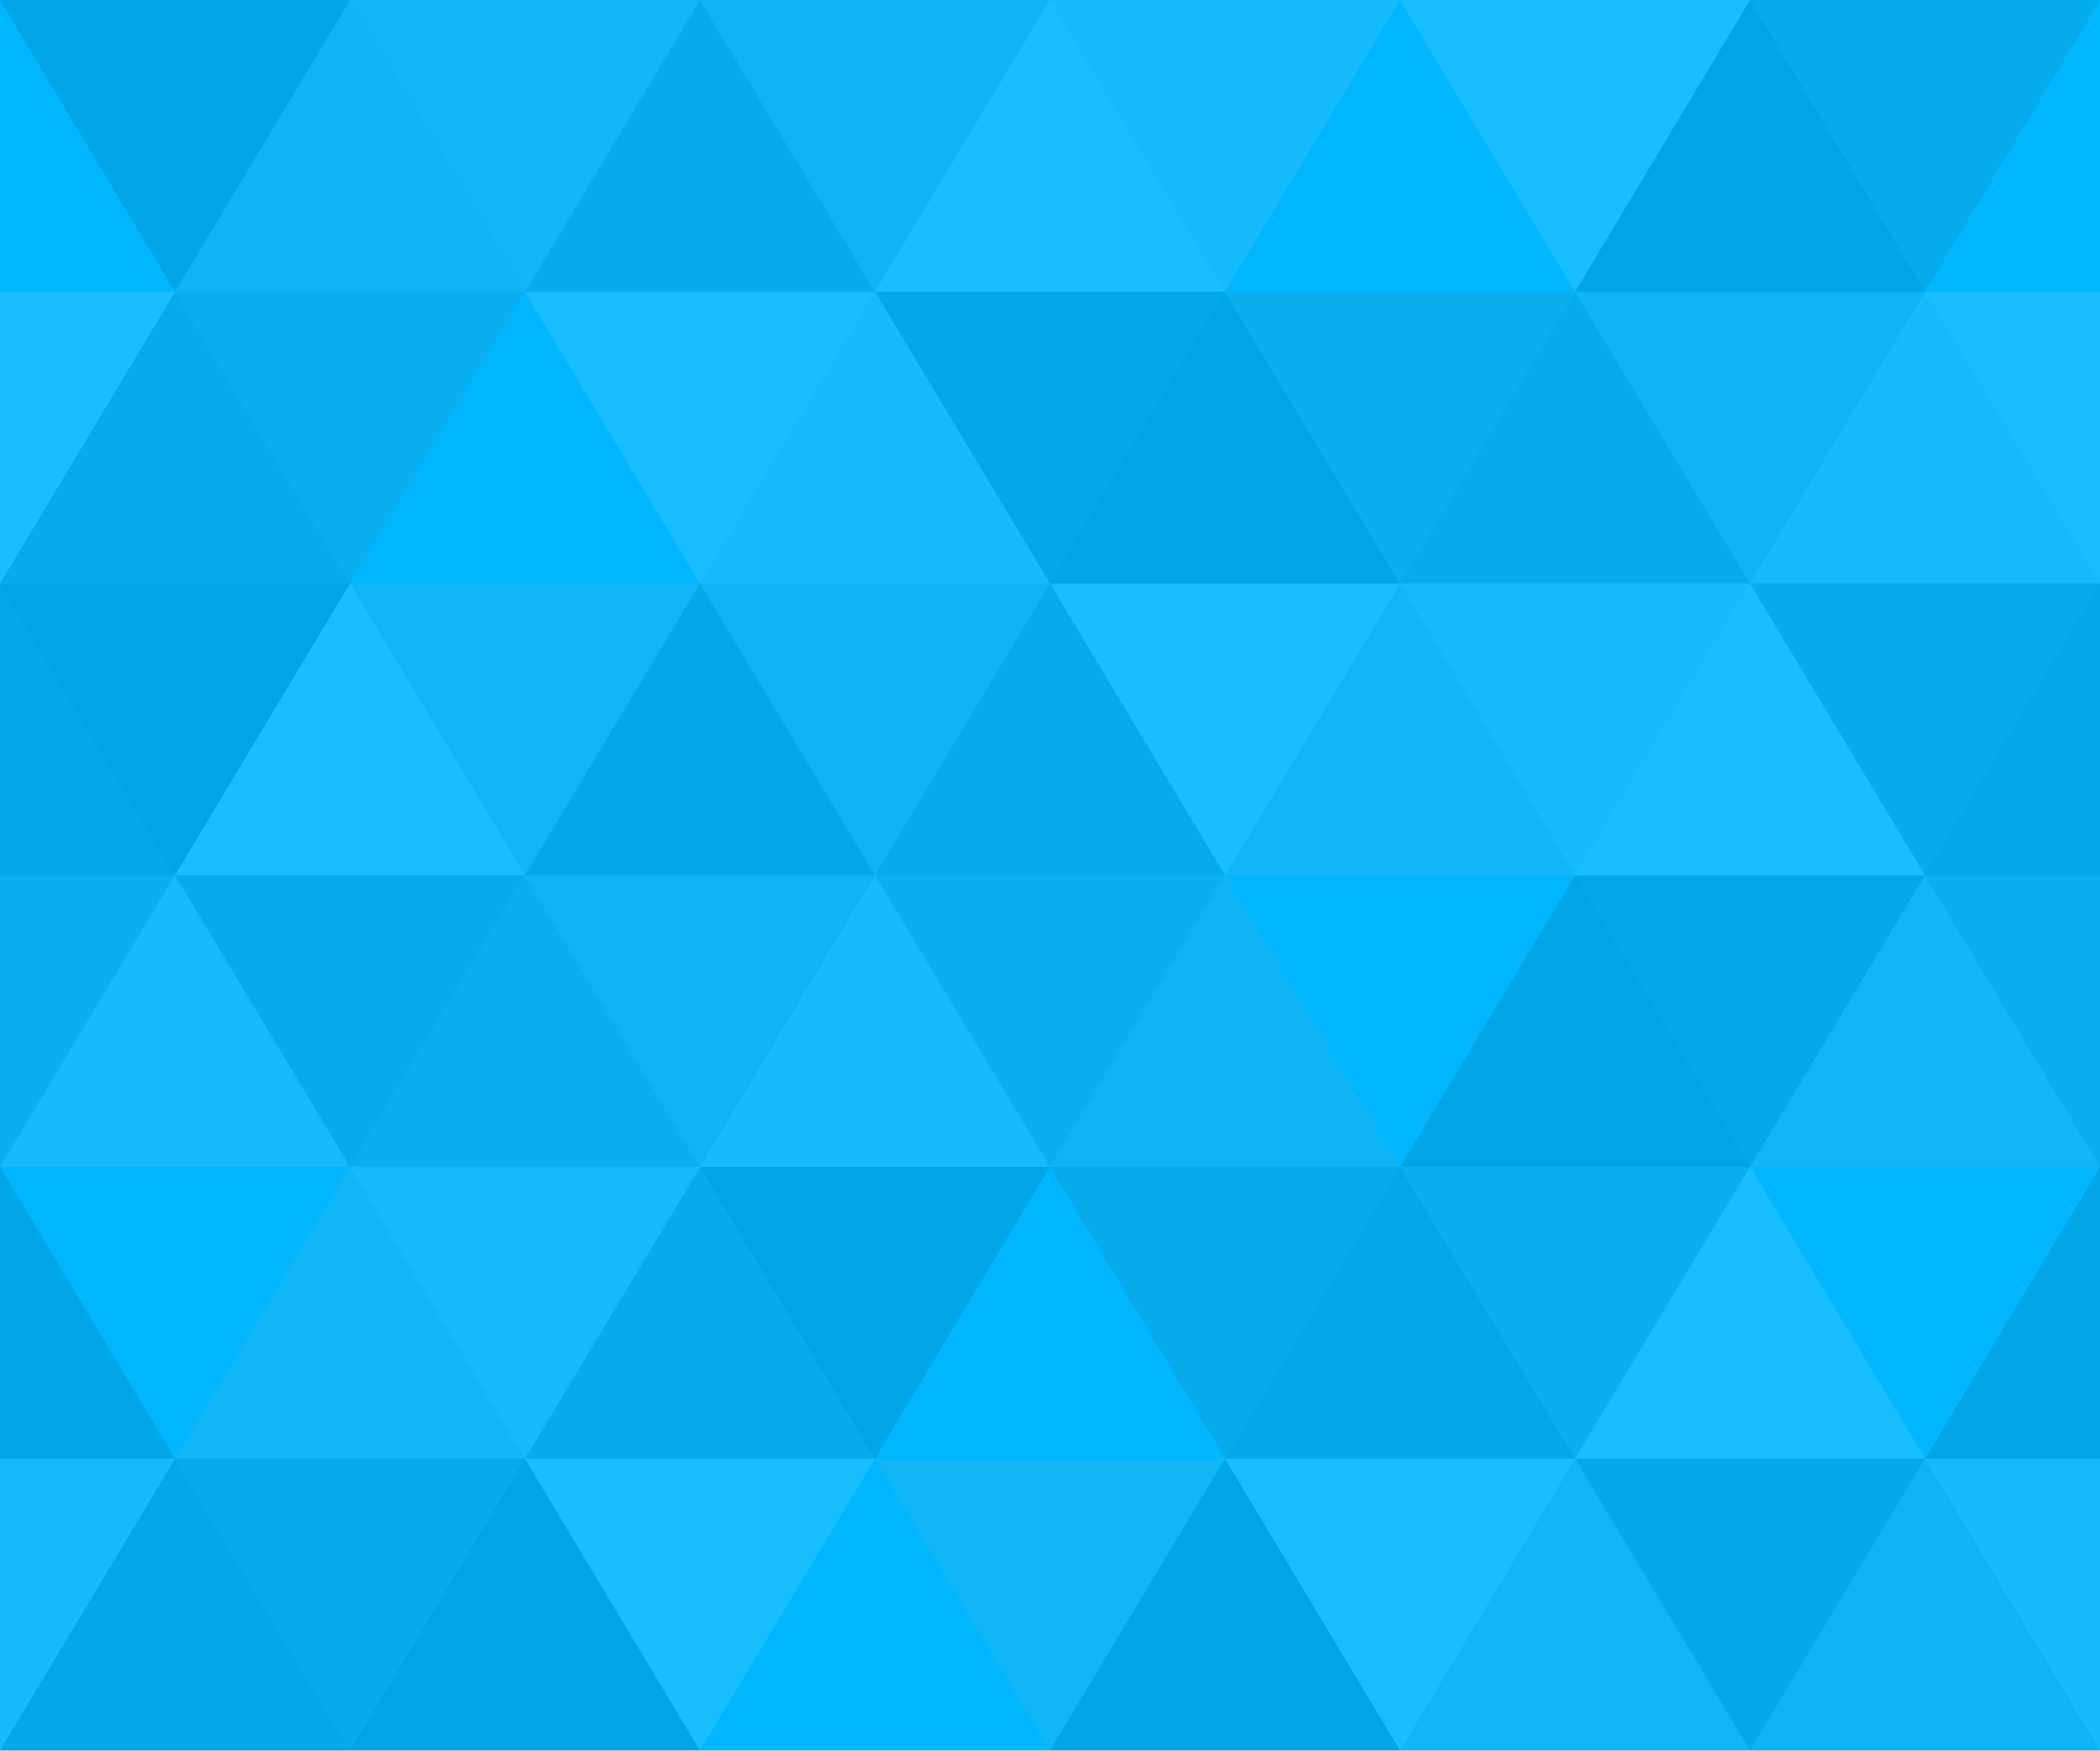
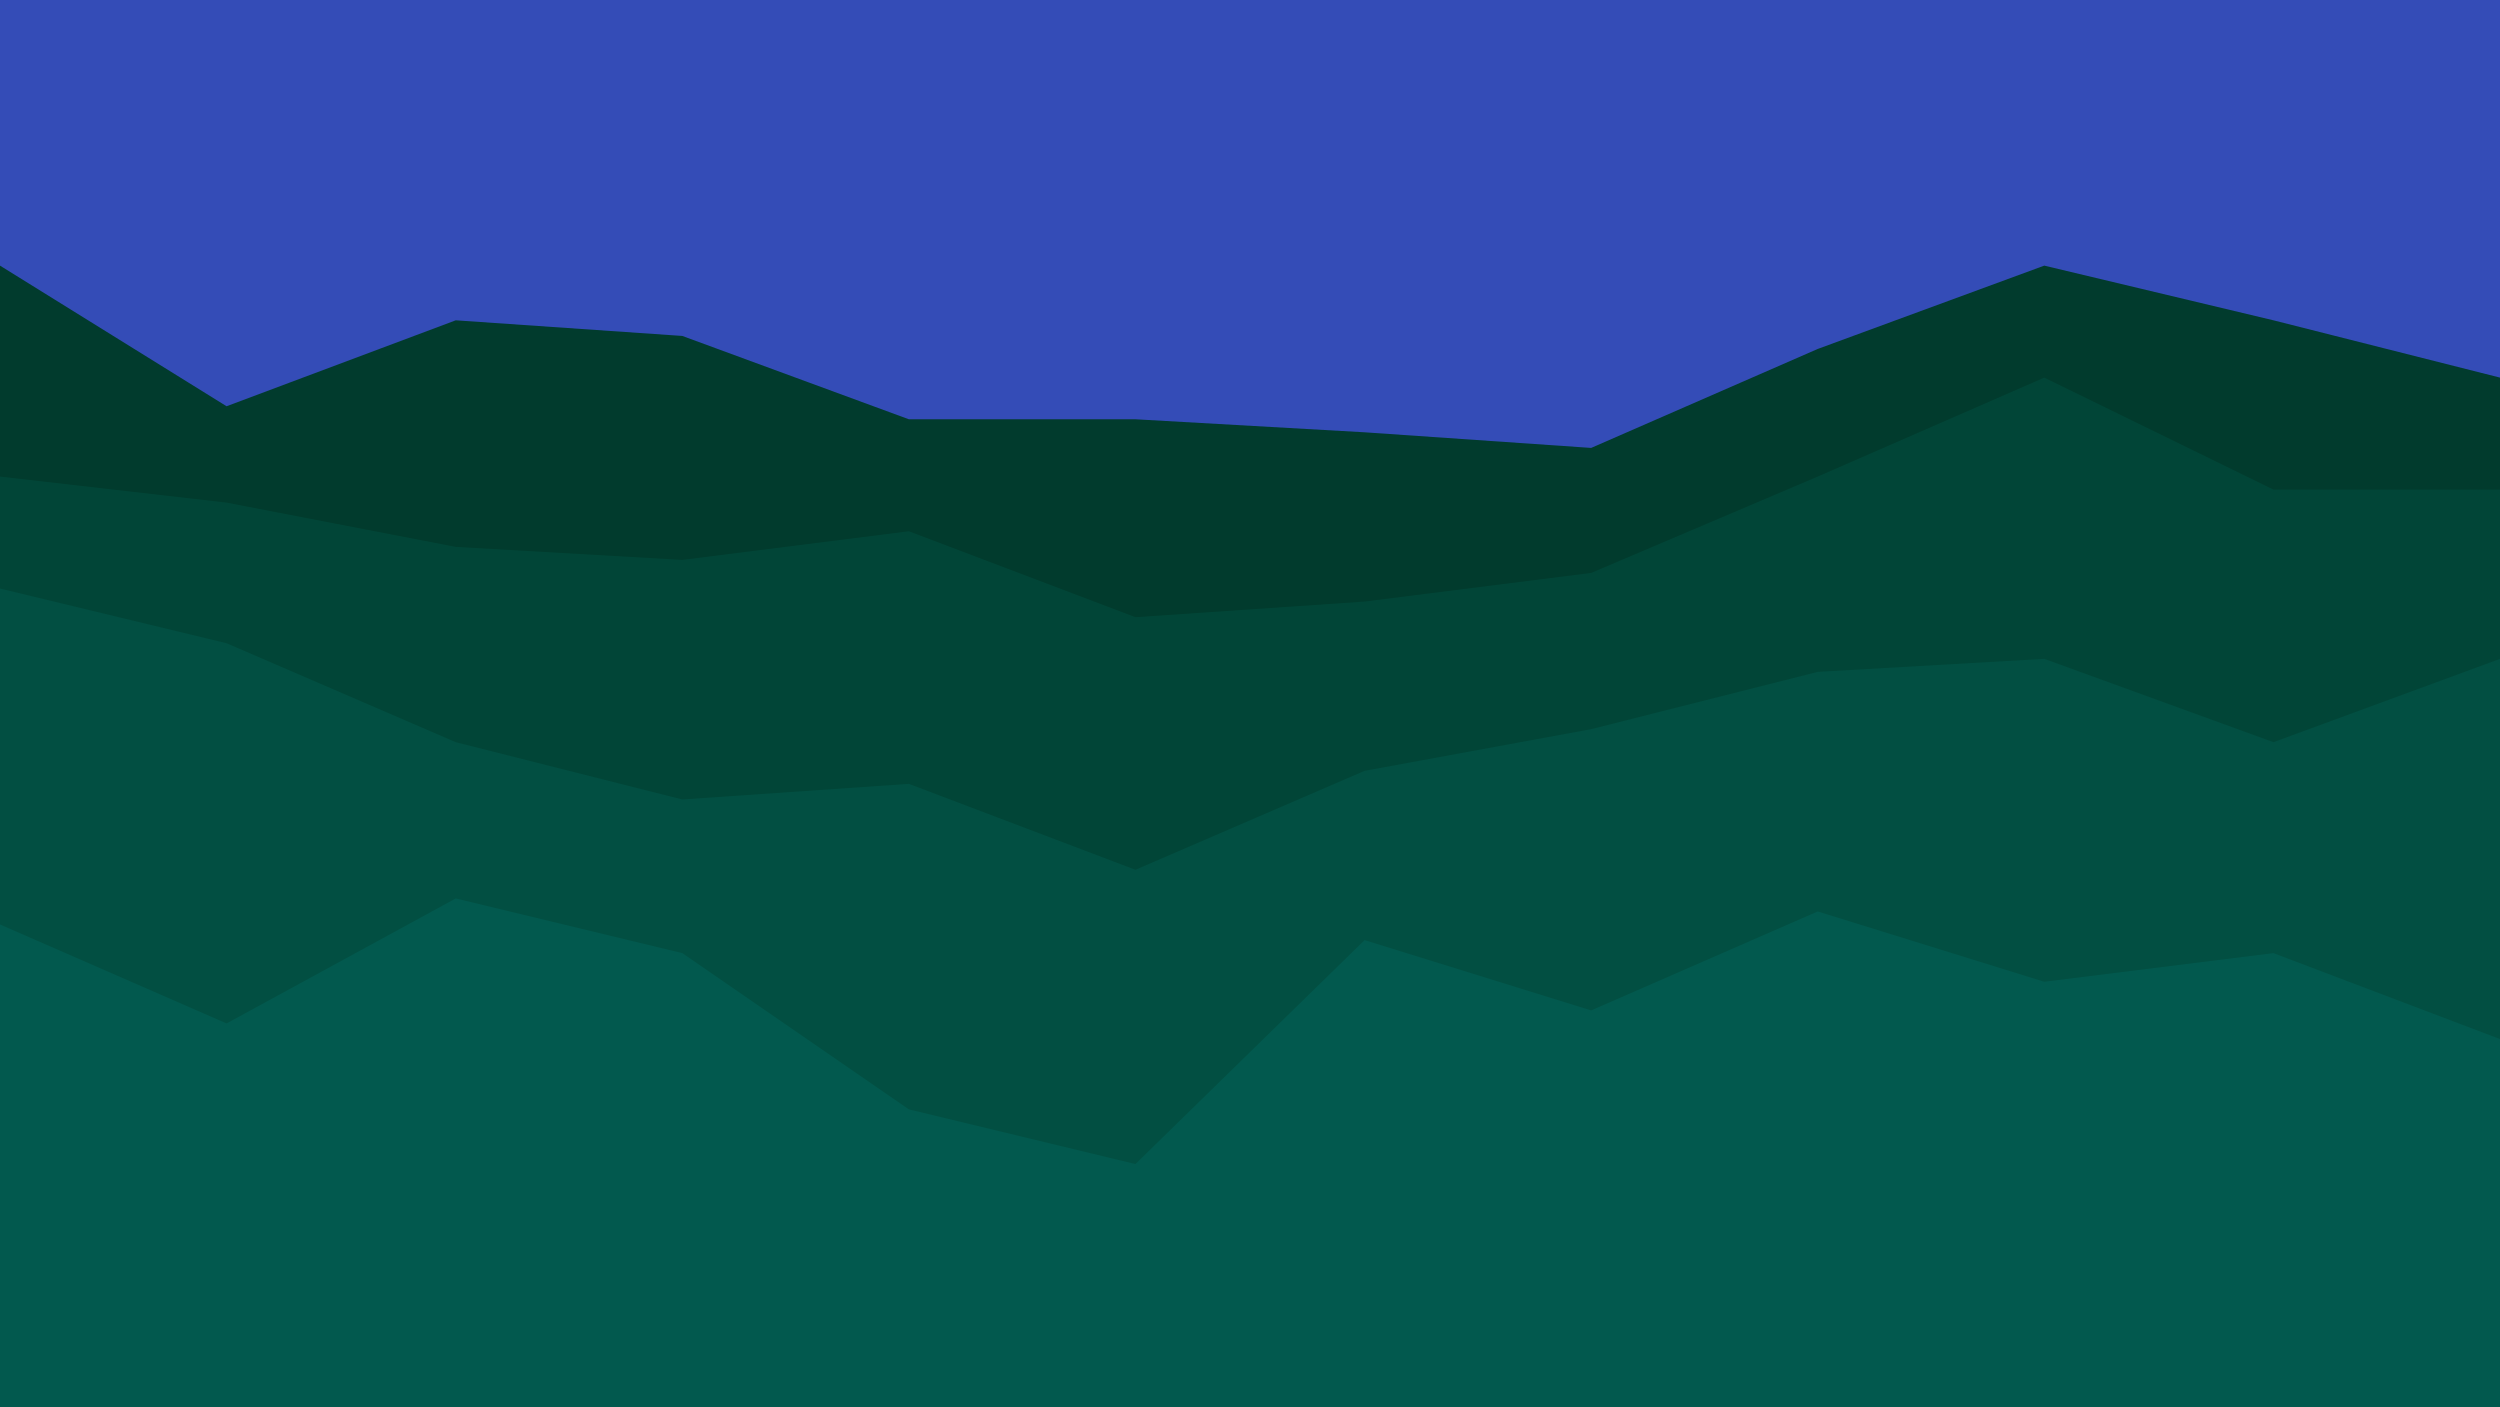
- <svg xmlns="http://www.w3.org/2000/svg" width="540" height="450" viewBox="0 0 1080 900">
-   <rect fill="#00b7ff" width="1080" height="900" />
-   <g fill-opacity=".1">
-     <polygon fill="#444" points="90 150 0 300 180 300" />
-     <polygon points="90 150 180 0 0 0" />
-     <polygon fill="#AAA" points="270 150 360 0 180 0" />
-     <polygon fill="#DDD" points="450 150 360 300 540 300" />
-     <polygon fill="#999" points="450 150 540 0 360 0" />
-     <polygon points="630 150 540 300 720 300" />
-     <polygon fill="#DDD" points="630 150 720 0 540 0" />
-     <polygon fill="#444" points="810 150 720 300 900 300" />
-     <polygon fill="#FFF" points="810 150 900 0 720 0" />
-     <polygon fill="#DDD" points="990 150 900 300 1080 300" />
-     <polygon fill="#444" points="990 150 1080 0 900 0" />
-     <polygon fill="#DDD" points="90 450 0 600 180 600" />
-     <polygon points="90 450 180 300 0 300" />
-     <polygon fill="#666" points="270 450 180 600 360 600" />
-     <polygon fill="#AAA" points="270 450 360 300 180 300" />
-     <polygon fill="#DDD" points="450 450 360 600 540 600" />
-     <polygon fill="#999" points="450 450 540 300 360 300" />
-     <polygon fill="#999" points="630 450 540 600 720 600" />
-     <polygon fill="#FFF" points="630 450 720 300 540 300" />
-     <polygon points="810 450 720 600 900 600" />
-     <polygon fill="#DDD" points="810 450 900 300 720 300" />
-     <polygon fill="#AAA" points="990 450 900 600 1080 600" />
-     <polygon fill="#444" points="990 450 1080 300 900 300" />
-     <polygon fill="#222" points="90 750 0 900 180 900" />
-     <polygon points="270 750 180 900 360 900" />
-     <polygon fill="#DDD" points="270 750 360 600 180 600" />
-     <polygon points="450 750 540 600 360 600" />
-     <polygon points="630 750 540 900 720 900" />
-     <polygon fill="#444" points="630 750 720 600 540 600" />
-     <polygon fill="#AAA" points="810 750 720 900 900 900" />
-     <polygon fill="#666" points="810 750 900 600 720 600" />
-     <polygon fill="#999" points="990 750 900 900 1080 900" />
-     <polygon fill="#999" points="180 0 90 150 270 150" />
-     <polygon fill="#444" points="360 0 270 150 450 150" />
-     <polygon fill="#FFF" points="540 0 450 150 630 150" />
-     <polygon points="900 0 810 150 990 150" />
-     <polygon fill="#222" points="0 300 -90 450 90 450" />
-     <polygon fill="#FFF" points="0 300 90 150 -90 150" />
-     <polygon fill="#FFF" points="180 300 90 450 270 450" />
-     <polygon fill="#666" points="180 300 270 150 90 150" />
-     <polygon fill="#222" points="360 300 270 450 450 450" />
-     <polygon fill="#FFF" points="360 300 450 150 270 150" />
-     <polygon fill="#444" points="540 300 450 450 630 450" />
-     <polygon fill="#222" points="540 300 630 150 450 150" />
-     <polygon fill="#AAA" points="720 300 630 450 810 450" />
-     <polygon fill="#666" points="720 300 810 150 630 150" />
-     <polygon fill="#FFF" points="900 300 810 450 990 450" />
-     <polygon fill="#999" points="900 300 990 150 810 150" />
-     <polygon points="0 600 -90 750 90 750" />
-     <polygon fill="#666" points="0 600 90 450 -90 450" />
-     <polygon fill="#AAA" points="180 600 90 750 270 750" />
-     <polygon fill="#444" points="180 600 270 450 90 450" />
-     <polygon fill="#444" points="360 600 270 750 450 750" />
-     <polygon fill="#999" points="360 600 450 450 270 450" />
-     <polygon fill="#666" points="540 600 630 450 450 450" />
-     <polygon fill="#222" points="720 600 630 750 810 750" />
-     <polygon fill="#FFF" points="900 600 810 750 990 750" />
-     <polygon fill="#222" points="900 600 990 450 810 450" />
-     <polygon fill="#DDD" points="0 900 90 750 -90 750" />
-     <polygon fill="#444" points="180 900 270 750 90 750" />
-     <polygon fill="#FFF" points="360 900 450 750 270 750" />
-     <polygon fill="#AAA" points="540 900 630 750 450 750" />
-     <polygon fill="#FFF" points="720 900 810 750 630 750" />
-     <polygon fill="#222" points="900 900 990 750 810 750" />
-     <polygon fill="#222" points="1080 300 990 450 1170 450" />
-     <polygon fill="#FFF" points="1080 300 1170 150 990 150" />
-     <polygon points="1080 600 990 750 1170 750" />
-     <polygon fill="#666" points="1080 600 1170 450 990 450" />
-     <polygon fill="#DDD" points="1080 900 1170 750 990 750" />
-   </g>
+ <svg xmlns="http://www.w3.org/2000/svg" id="visual" viewBox="0 0 960 540" width="960" height="540" version="1.1">
+   <path d="M0 104L87 158L175 125L262 131L349 163L436 163L524 168L611 174L698 136L785 104L873 125L960 147L960 0L873 0L785 0L698 0L611 0L524 0L436 0L349 0L262 0L175 0L87 0L0 0Z" fill="#344CB7" />
+   <path d="M0 185L87 195L175 212L262 217L349 206L436 239L524 233L611 222L698 185L785 147L873 190L960 190L960 145L873 123L785 102L698 134L611 172L524 166L436 161L349 161L262 129L175 123L87 156L0 102Z" fill="#013b2d" />
+   <path d="M0 228L87 249L175 287L262 309L349 303L436 336L524 298L611 282L698 260L785 255L873 287L960 255L960 188L873 188L785 145L698 183L611 220L524 231L436 237L349 204L262 215L175 210L87 193L0 183Z" fill="#014537" />
+   <path d="M0 357L87 395L175 347L262 368L349 428L436 449L524 363L611 390L698 352L785 379L873 368L960 401L960 253L873 285L785 253L698 258L611 280L524 296L436 334L349 301L262 307L175 285L87 247L0 226Z" fill="#024f42" />
+   <path d="M0 541L87 541L175 541L262 541L349 541L436 541L524 541L611 541L698 541L785 541L873 541L960 541L960 399L873 366L785 377L698 350L611 388L524 361L436 447L349 426L262 366L175 345L87 393L0 355Z" fill="#02594e" />
</svg>
